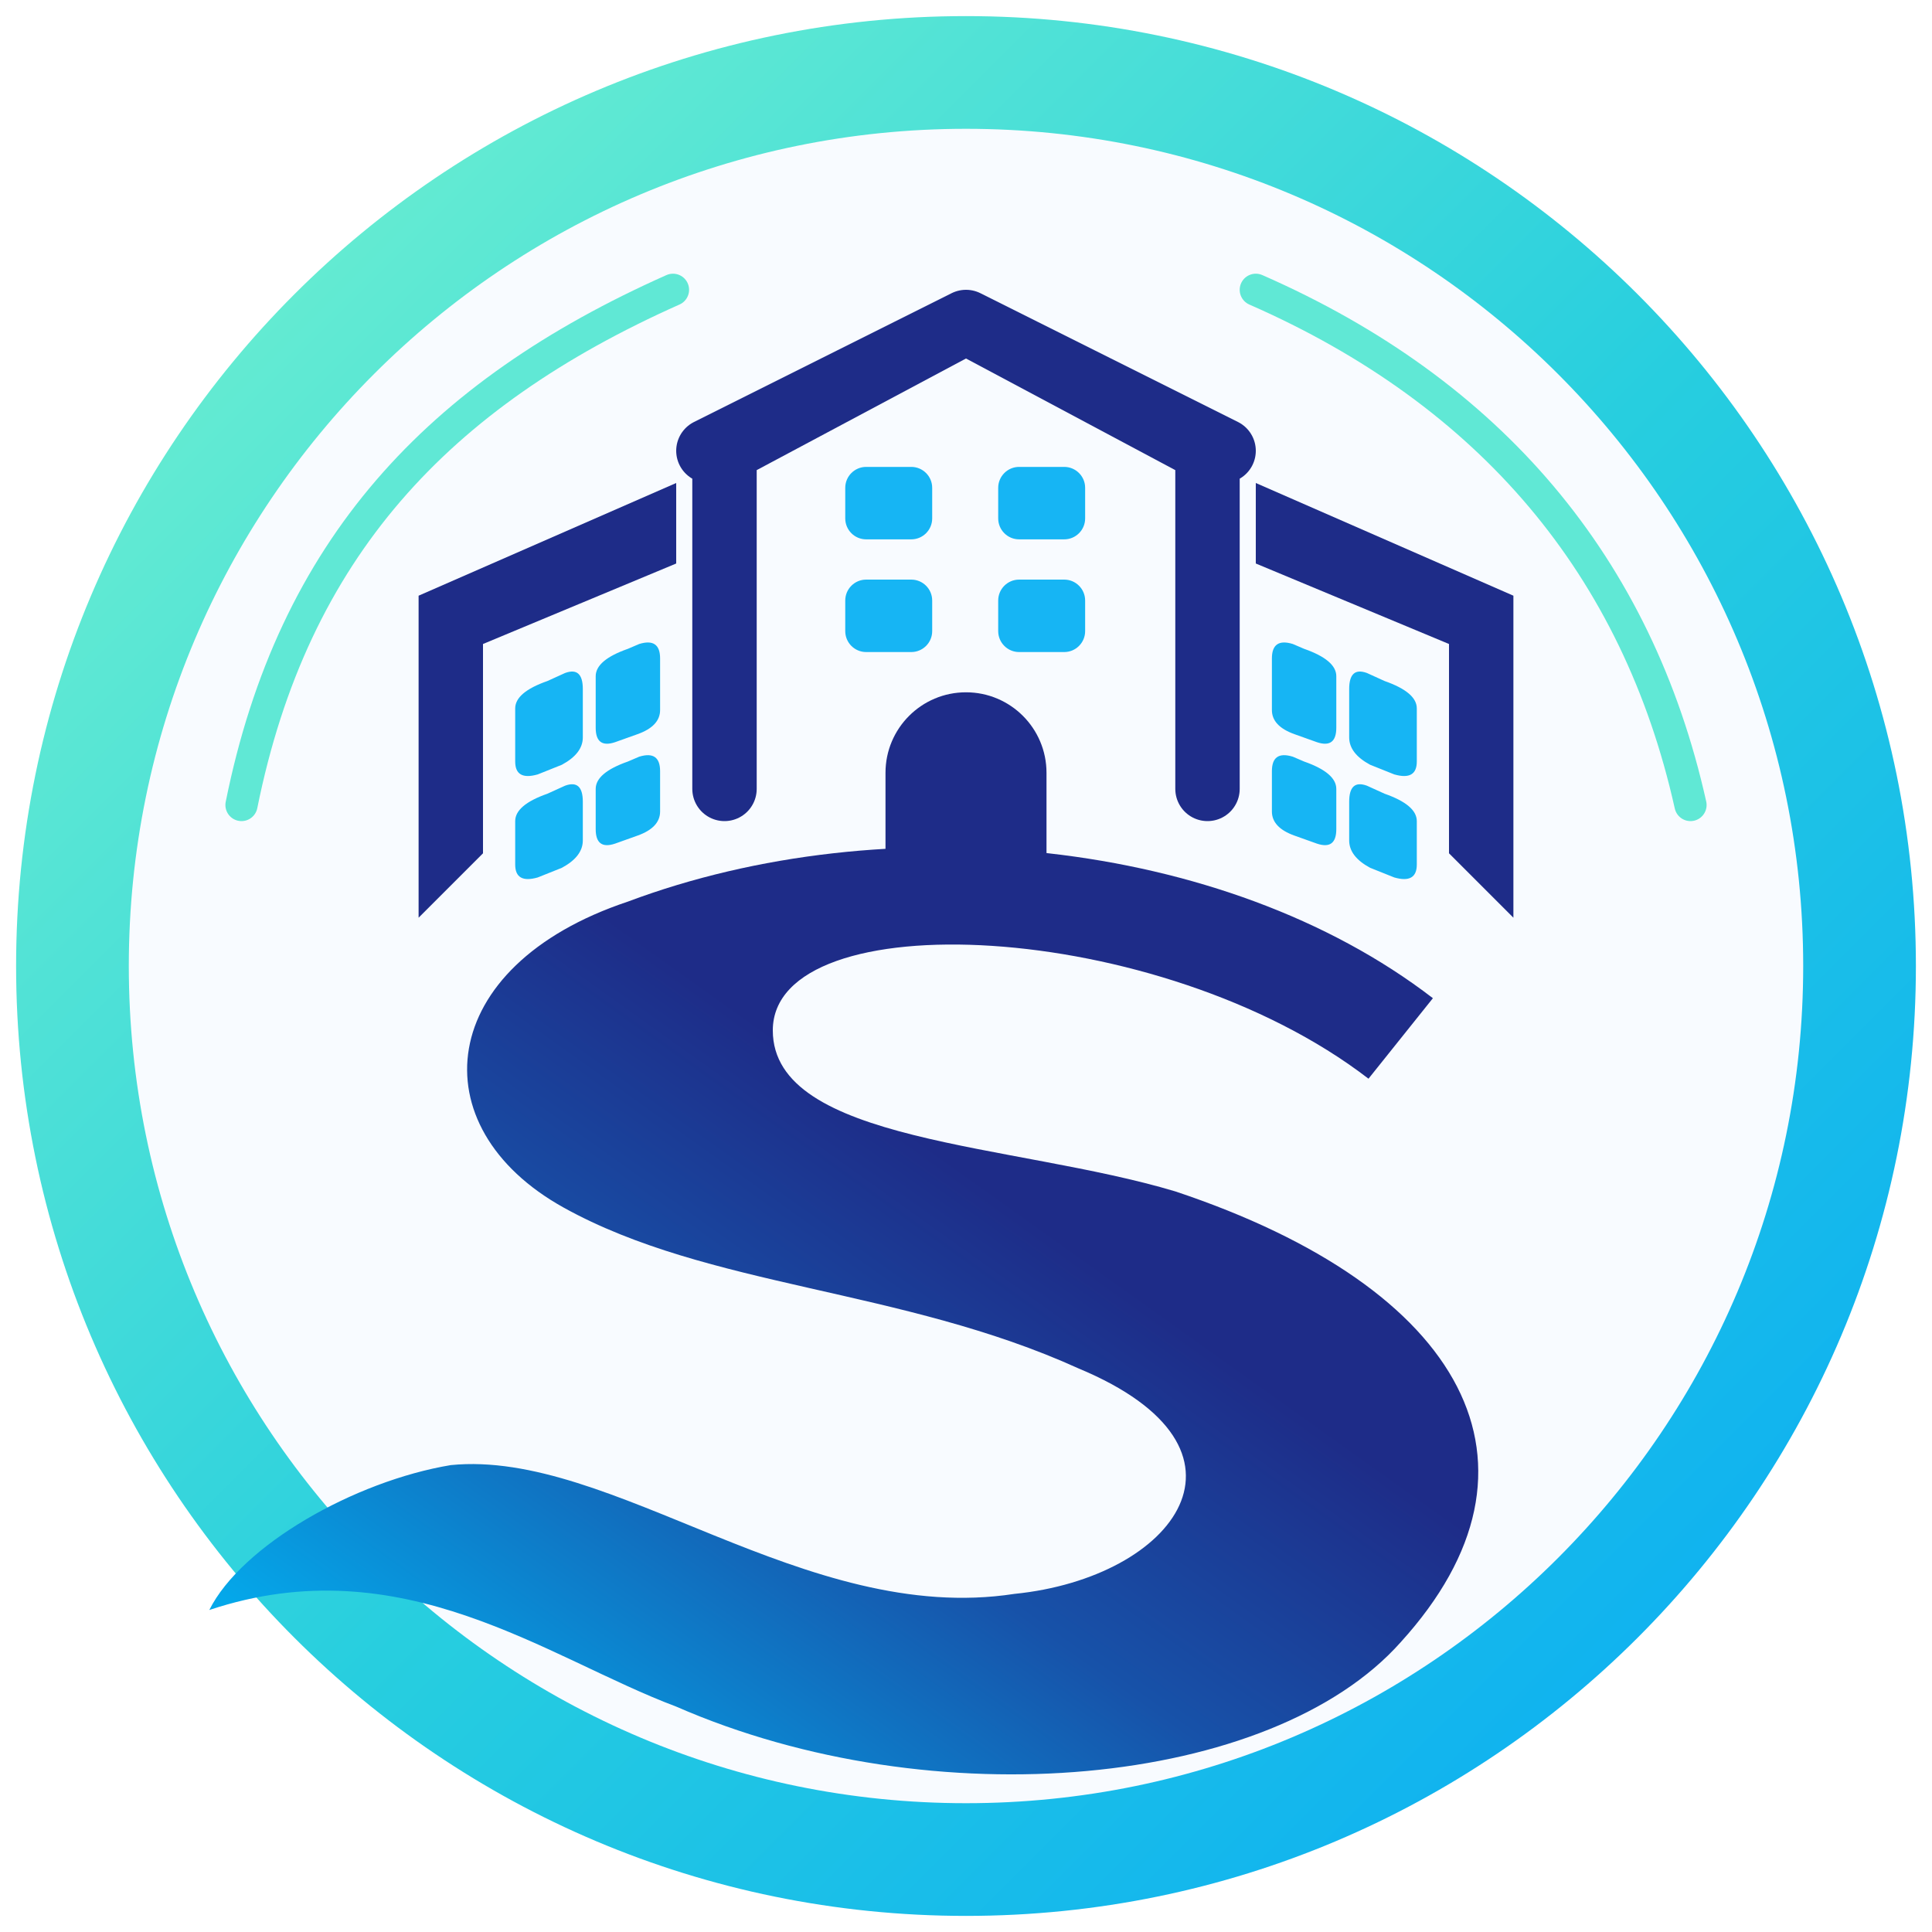
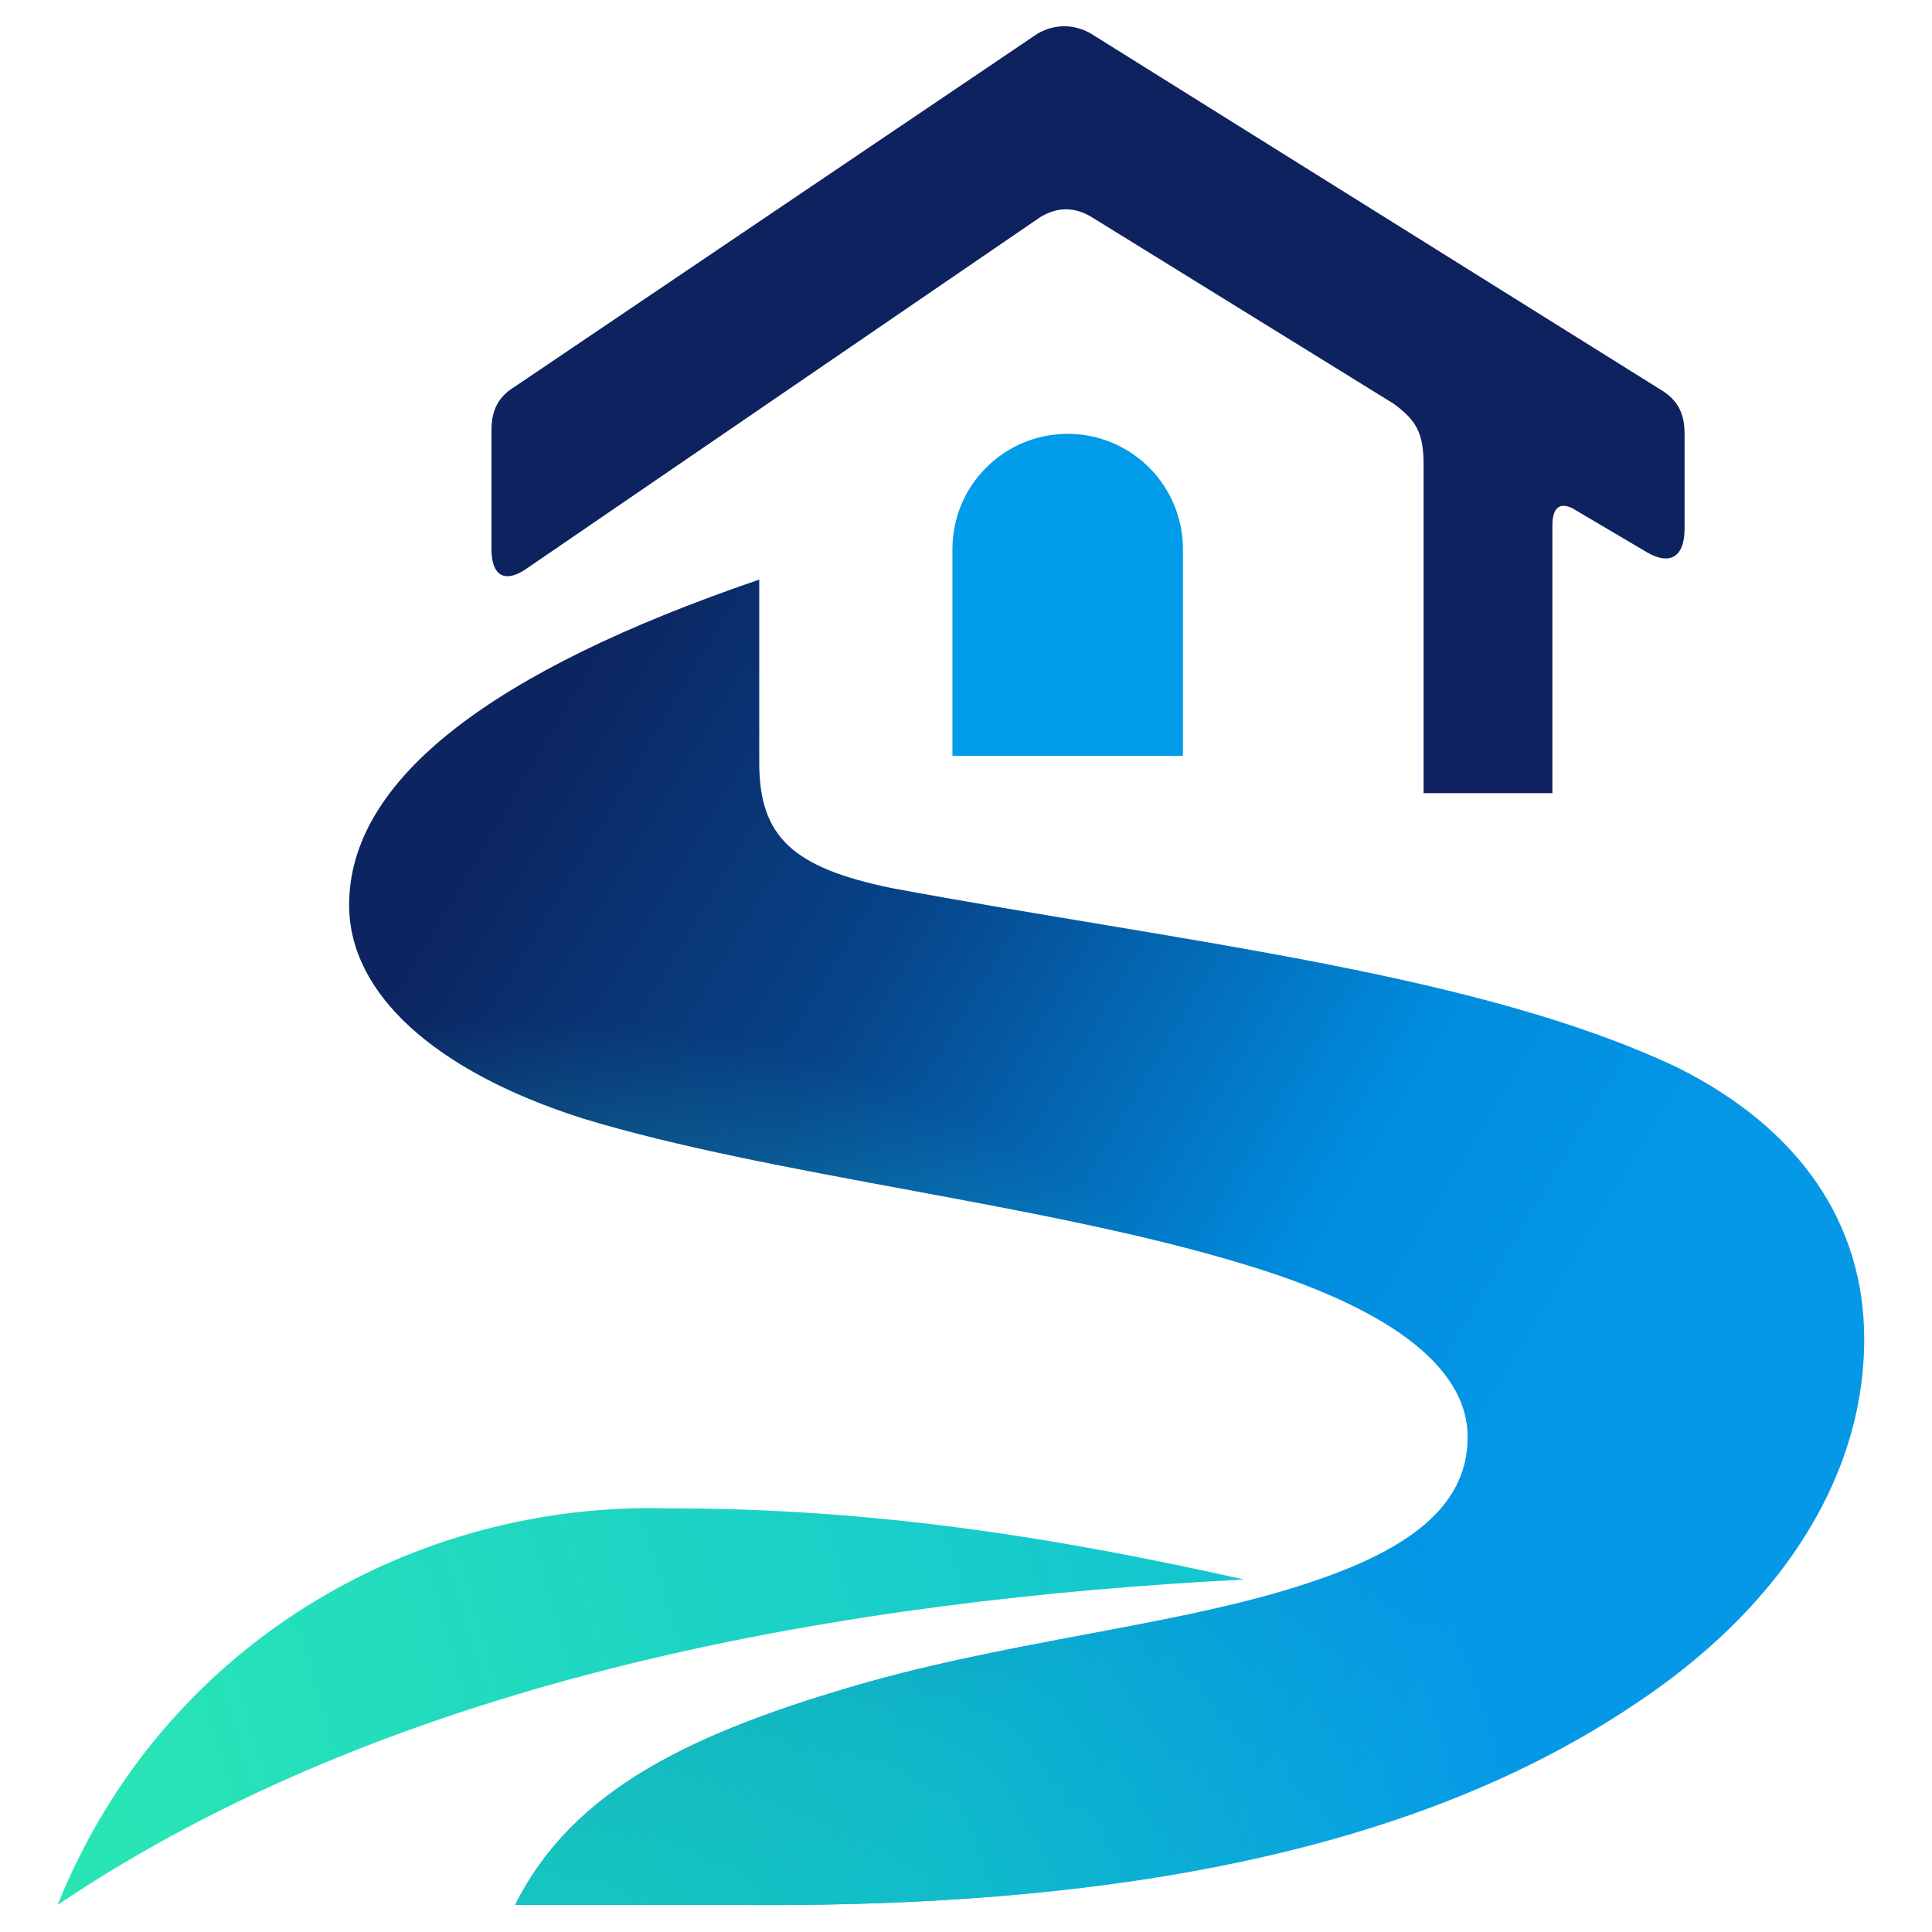
- <svg xmlns="http://www.w3.org/2000/svg" viewBox="0 0 120 120">
+ <svg xmlns="http://www.w3.org/2000/svg" viewBox="325 216 570 570">
  <defs>
-     <linearGradient id="rim" x2="1" y2="1" gradientUnits="objectBoundingBox">
-       <stop stop-color="#76f4ce" />
-       <stop offset=".53" stop-color="#27cedf" />
-       <stop offset="1" stop-color="#08a9f5" />
+     <linearGradient id="ribbon-blue" x1="473" y1="445" x2="793" y2="636" gradientUnits="userSpaceOnUse">
+       <stop stop-color="#0c2460" />
+       <stop offset=".33" stop-color="#074489" />
+       <stop offset=".73" stop-color="#008cde" />
+       <stop offset="1" stop-color="#0598e7" />
    </linearGradient>
-     <linearGradient id="letter" x1=".2" x2=".72" y1="1" y2=".47" gradientUnits="objectBoundingBox">
-       <stop stop-color="#04a8ea" />
-       <stop offset=".58" stop-color="#1752a9" />
-       <stop offset="1" stop-color="#1e2c88" />
+     <radialGradient id="ribbon-teal" cx="483" cy="812" r="296" gradientUnits="userSpaceOnUse">
+       <stop stop-color="#18cebf" />
+       <stop offset=".44" stop-color="#15c9c5" stop-opacity=".78" />
+       <stop offset="1" stop-color="#15c9c5" stop-opacity="0" />
+     </radialGradient>
+     <linearGradient id="mint" x1="358" y1="755" x2="674" y2="662" gradientUnits="userSpaceOnUse">
+       <stop stop-color="#29e5b5" />
+       <stop offset="1" stop-color="#13c6d0" />
    </linearGradient>
+     <path id="ribbon" d="M549 387v54c0 22 10 31 39 37 86 16 173 25 232 53 36 18 55 46 55 80 0 43-27 81-68 108-73 49-173 60-267 59h-63c17-34 52-51 105-66 47-13 95-17 132-30 29-10 44-23 44-42 0-22-26-39-66-51-59-18-139-26-195-43-44-14-69-37-69-63 0-37 42-69 121-96Z" />
  </defs>
-   <circle cx="60" cy="60" r="55.5" fill="#f8fbff" stroke="url(#rim)" stroke-width="7" />
-   <path d="M15 50c3.2-15.9 12.2-25.5 26.8-32M78 18c14.6 6.4 23.7 17.2 27 32" fill="none" stroke="#60e8d5" stroke-width="2" stroke-linecap="round" />
-   <path d="M42 52V30L26 37v20l4-4V40l12-5ZM78 52V30l16 7v20l-4-4V40l-12-5Z" fill="#1e2c88" />
-   <path d="M45 49V28L60 20l15 8v21M44 28l16-8 16 8" fill="none" stroke="#1e2c88" stroke-width="4" stroke-linecap="round" stroke-linejoin="round" />
-   <g fill="#16b5f4">
-     <rect x="52.5" y="29" width="5.4" height="4.5" rx="1.3" />
-     <rect x="62" y="29" width="5.4" height="4.5" rx="1.3" />
-     <rect x="52.5" y="36" width="5.4" height="4.5" rx="1.3" />
-     <rect x="62" y="36" width="5.4" height="4.5" rx="1.3" />
-     <path d="M32 44q0-1 2-1.7l1.1-.5q1.1-.4 1.1 1v3q0 1-1.3 1.7l-1.5.6q-1.4.4-1.4-.8Zm5-2q0-1 2-1.7l.7-.3q1.3-.4 1.3.9v3.2q0 1-1.4 1.5l-1.4.5q-1.2.4-1.2-.9ZM32 51q0-1 2-1.7l1.1-.5q1.1-.4 1.1 1v2.4q0 1-1.3 1.7l-1.5.6q-1.4.4-1.4-.8Zm5-2q0-1 2-1.7l.7-.3q1.3-.4 1.3.9v2.5q0 1-1.4 1.5l-1.4.5q-1.2.4-1.2-.9Z" />
-     <path d="M32 44q0-1 2-1.7l1.1-.5q1.1-.4 1.1 1v3q0 1-1.3 1.7l-1.5.6q-1.4.4-1.4-.8Zm5-2q0-1 2-1.7l.7-.3q1.3-.4 1.3.9v3.2q0 1-1.4 1.5l-1.4.5q-1.2.4-1.2-.9ZM32 51q0-1 2-1.7l1.1-.5q1.1-.4 1.1 1v2.4q0 1-1.3 1.7l-1.5.6q-1.4.4-1.4-.8Zm5-2q0-1 2-1.7l.7-.3q1.3-.4 1.3.9v2.5q0 1-1.4 1.5l-1.4.5q-1.2.4-1.2-.9Z" transform="translate(120) scale(-1 1)" />
-   </g>
-   <path d="M55 48a5 5 0 0 1 10 0v8H55z" fill="#1e2c88" />
-   <path d="M89 62C76 52 55 50 39 56c-12 4-13 14-4 19 9 5 21 5 32 10 12 5 6 13-4 14-13 2-25-9-35-8-6 1-13 5-15 9 12-4 21 3 29 6 16 7 37 5 45-4 10-11 4-22-14-28-10-3-25-3-25-10 0-8 24-7 37 3z" fill="url(#letter)" />
+   <path fill="#0d225e" d="M470 343c0-6 2-10 7-13l154-104c5-3 11-3 16 0l168 105c5 3 7 7 7 13v28c0 8-4 11-11 7l-22-13c-4-2-6 0-6 5v79h-38V353c0-9-2-13-9-18l-89-55c-5-3-10-3-15 0L480 384c-6 4-10 2-10-6Z" />
+   <path fill="#009be9" d="M606 378a34 34 0 1 1 68 0v61h-68Z" />
+   <use href="#ribbon" fill="url(#ribbon-blue)" />
+   <use href="#ribbon" fill="url(#ribbon-teal)" />
+   <path fill="url(#mint)" d="M342 778c31-77 105-119 180-117 59 0 112 8 170 21-116 6-249 28-350 96Z" />
</svg>
